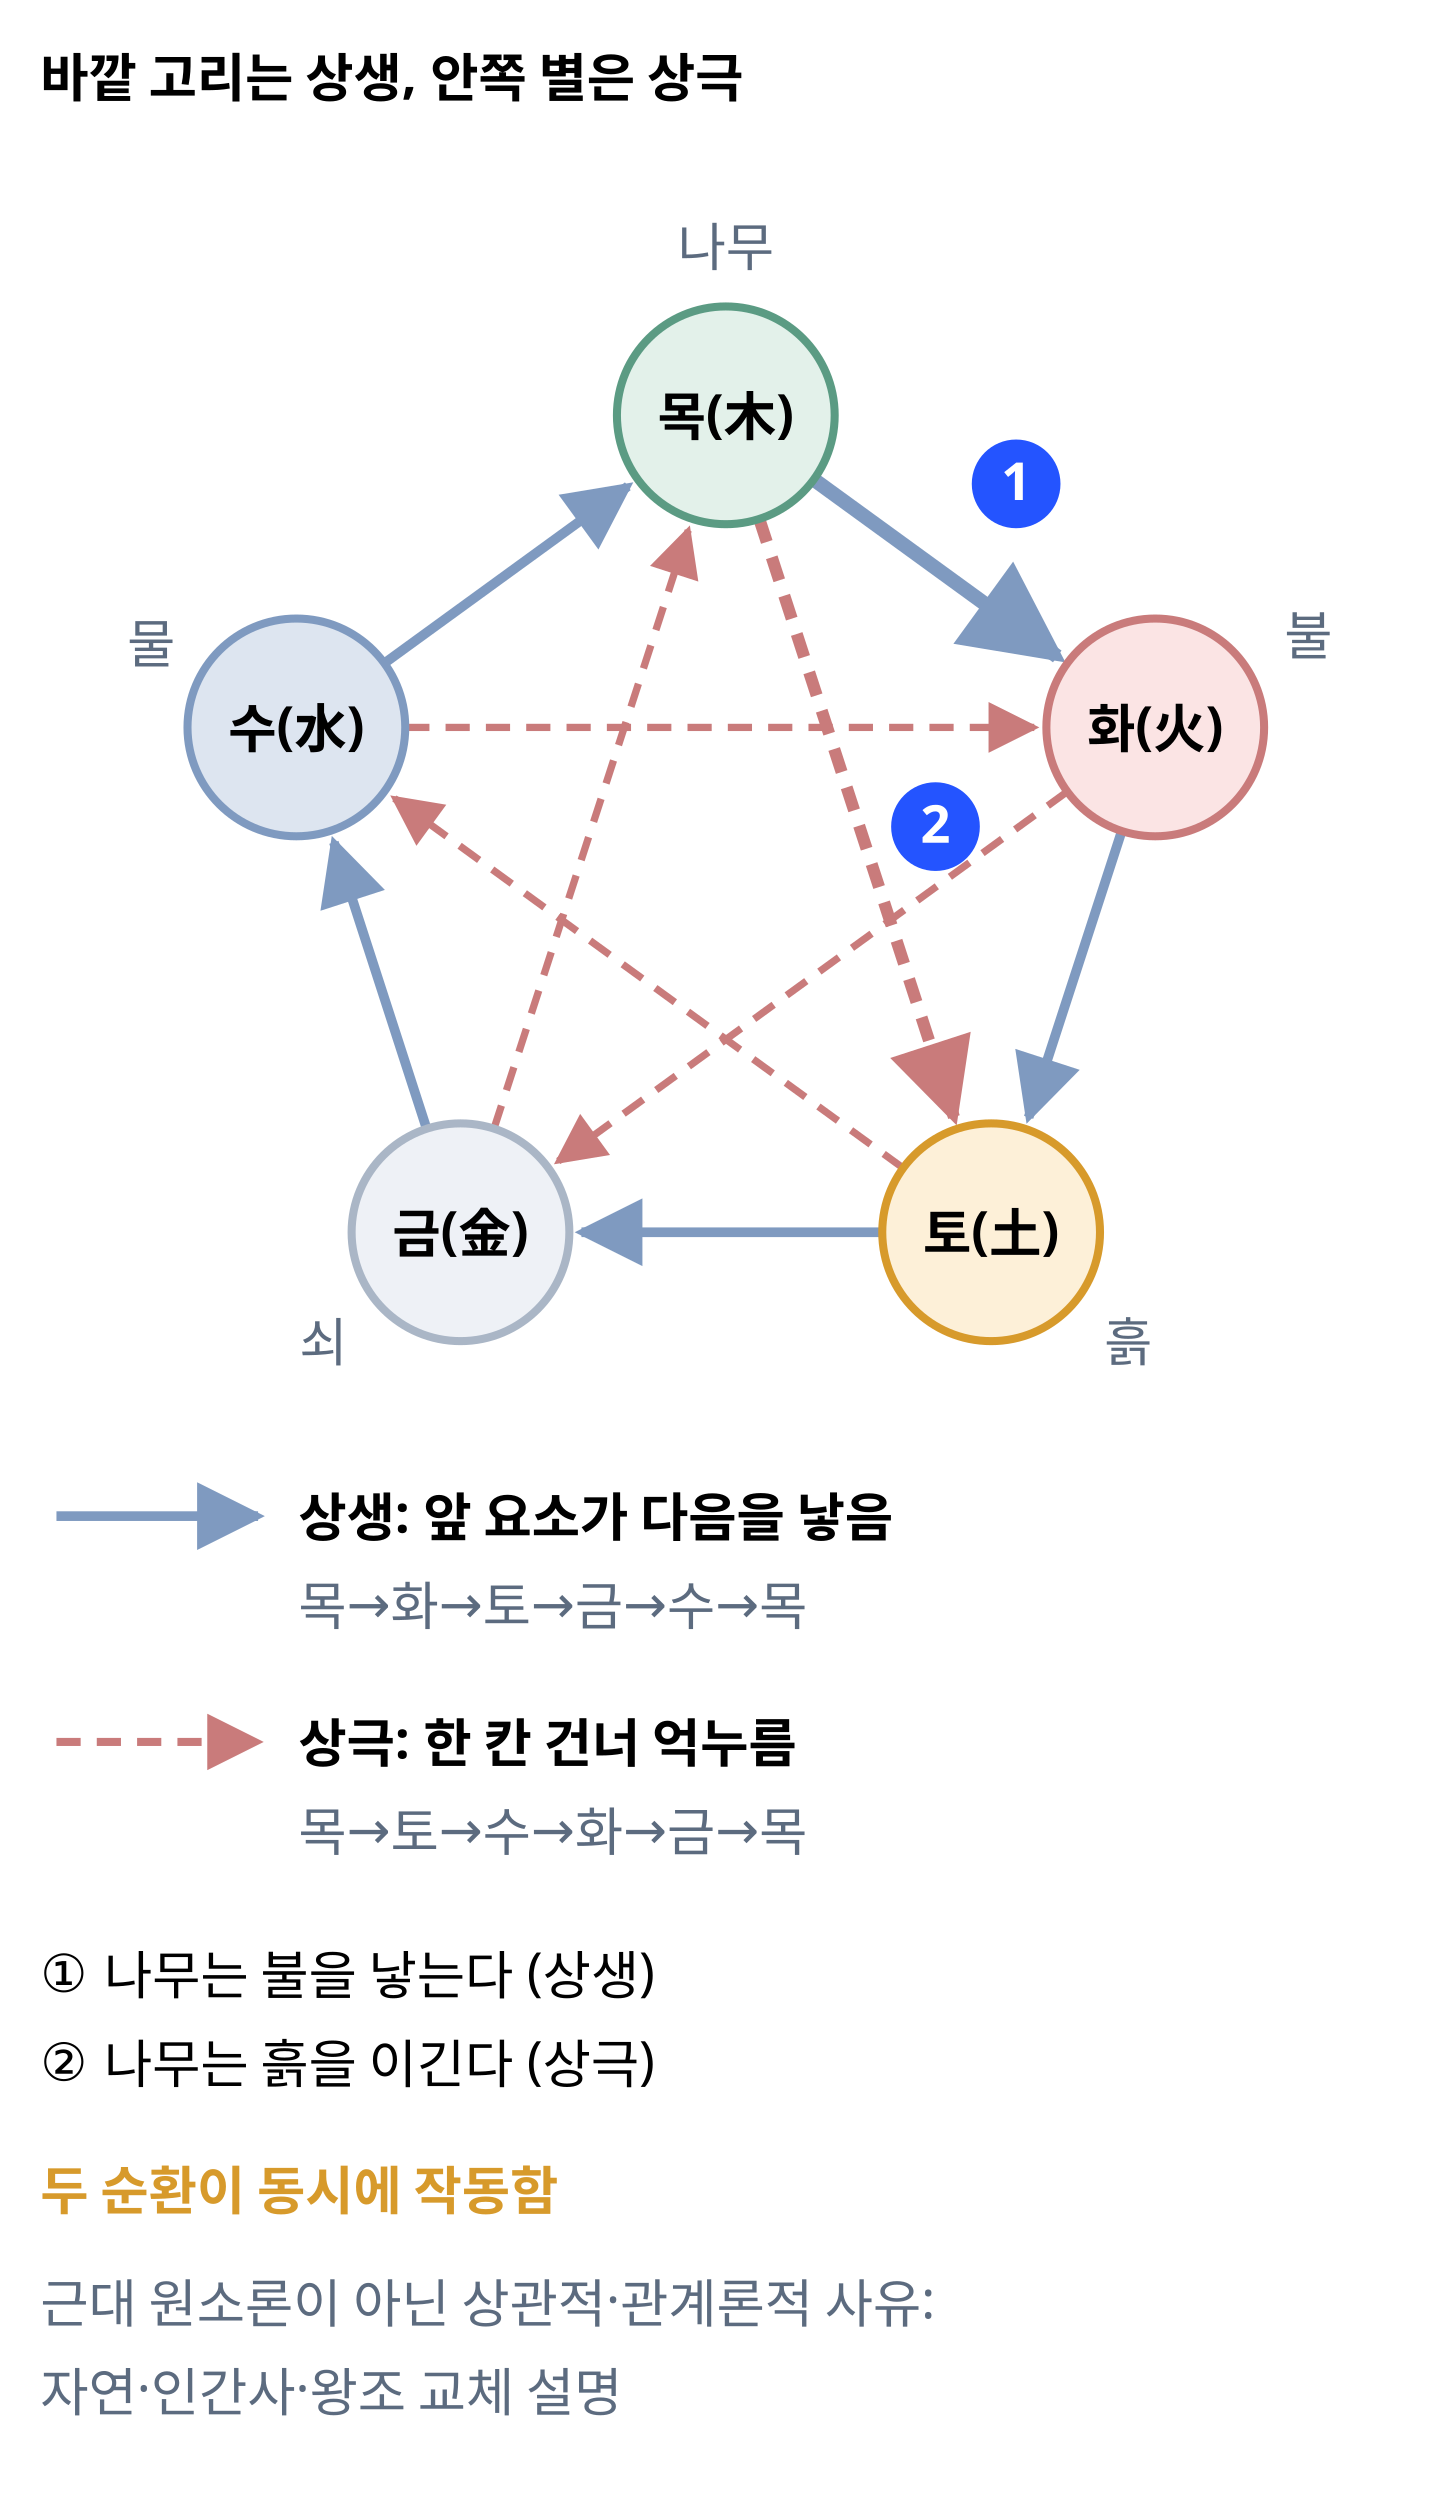
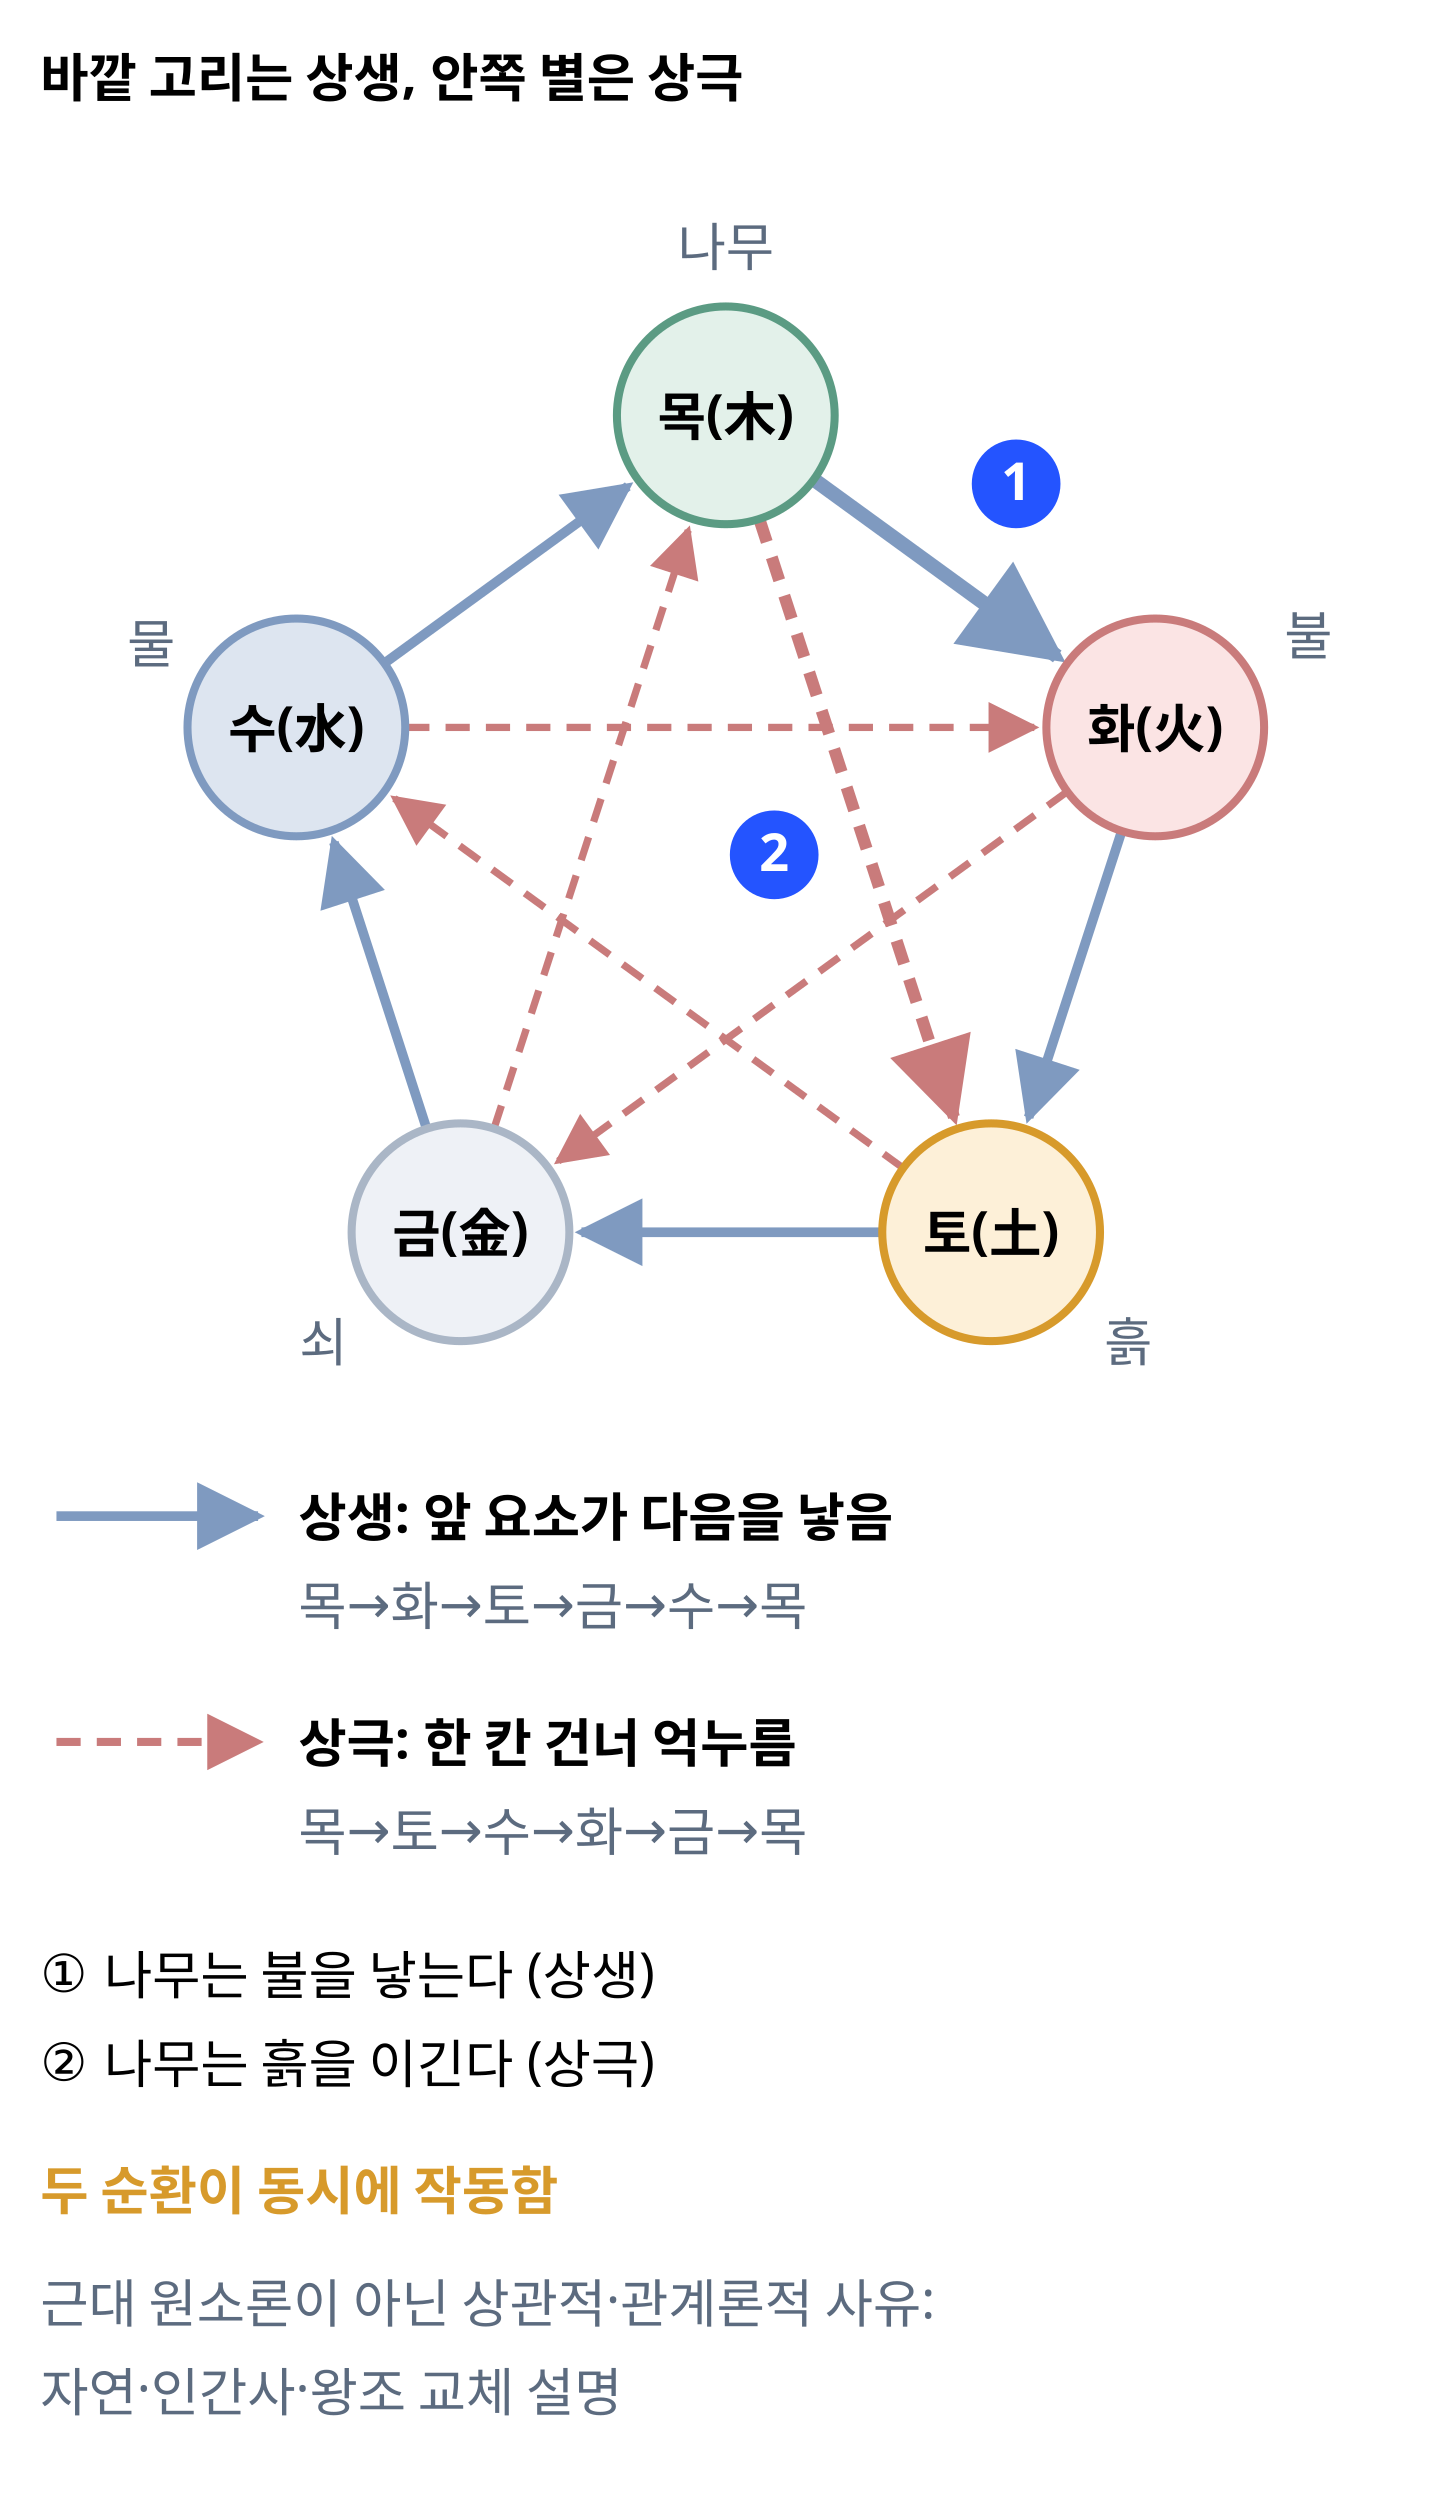
<svg xmlns="http://www.w3.org/2000/svg" class="si si-illus" viewBox="0 0 360 620" style="max-width:360px;color:var(--si-ink,var(--text,#1f2328))" role="img" aria-labelledby="five-phases-thought-t" font-family="'Pretendard','Noto Sans KR','Apple SD Gothic Neo',sans-serif" font-size="13" fill="currentColor">
  <defs>
    <marker id="five-phases-thought-ar" viewBox="0 0 10 10" refX="9" refY="5" markerWidth="7" markerHeight="7" orient="auto-start-reverse">
      <path d="M0,0L10,5L0,10z" style="fill:var(--si-rose-s,#c97b7b)" />
    </marker>
    <marker id="five-phases-thought-ar-1" viewBox="0 0 10 10" refX="9" refY="5" markerWidth="7" markerHeight="7" orient="auto-start-reverse">
      <path d="M0,0L10,5L0,10z" style="fill:var(--si-blue-s,#7f9ac0)" />
    </marker>
  </defs>
  <text x="10" y="24" font-weight="700">바깥 고리는 상생, 안쪽 별은 상극</text>
  <line x1="188.3" y1="128.7" x2="236.6" y2="277.1" style="stroke:var(--si-rose-s,#c97b7b);fill:none" stroke-width="3" stroke-dasharray="6 4" marker-end="url(#five-phases-thought-ar)" />
  <line x1="264.7" y1="196.3" x2="138.4" y2="288" style="stroke:var(--si-rose-s,#c97b7b);fill:none" stroke-width="1.8" stroke-dasharray="6 4" marker-end="url(#five-phases-thought-ar)" />
  <line x1="224" y1="289.7" x2="97.8" y2="198" style="stroke:var(--si-rose-s,#c97b7b);fill:none" stroke-width="1.8" stroke-dasharray="6 4" marker-end="url(#five-phases-thought-ar)" />
  <line x1="122.5" y1="279.9" x2="170.7" y2="131.5" style="stroke:var(--si-rose-s,#c97b7b);fill:none" stroke-width="1.8" stroke-dasharray="6 4" marker-end="url(#five-phases-thought-ar)" />
  <line x1="100.5" y1="180.4" x2="256.5" y2="180.4" style="stroke:var(--si-rose-s,#c97b7b);fill:none" stroke-width="1.8" stroke-dasharray="6 4" marker-end="url(#five-phases-thought-ar)" />
  <line x1="201.8" y1="118.9" x2="262.2" y2="162.8" style="stroke:var(--si-blue-s,#7f9ac0);fill:none" stroke-width="3.6" marker-end="url(#five-phases-thought-ar-1)" />
  <line x1="278.2" y1="206.1" x2="255.1" y2="277.1" style="stroke:var(--si-blue-s,#7f9ac0);fill:none" stroke-width="2.4" marker-end="url(#five-phases-thought-ar-1)" />
  <line x1="218.8" y1="305.6" x2="144.2" y2="305.6" style="stroke:var(--si-blue-s,#7f9ac0);fill:none" stroke-width="2.4" marker-end="url(#five-phases-thought-ar-1)" />
  <line x1="105.8" y1="279.9" x2="82.8" y2="208.9" style="stroke:var(--si-blue-s,#7f9ac0);fill:none" stroke-width="2.4" marker-end="url(#five-phases-thought-ar-1)" />
  <line x1="95.3" y1="164.5" x2="155.7" y2="120.6" style="stroke:var(--si-blue-s,#7f9ac0);fill:none" stroke-width="2.4" marker-end="url(#five-phases-thought-ar-1)" />
  <circle cx="180" cy="103" r="27" style="stroke:var(--si-green-s,#5b9b83);fill:var(--si-green-f,#e3f1ea)" stroke-width="2" />
  <text x="180" y="108" text-anchor="middle" font-weight="700">목(木)</text>
  <circle cx="286.5" cy="180.4" r="27" style="stroke:var(--si-rose-s,#c97b7b);fill:var(--si-rose-f,#fbe4e4)" stroke-width="2" />
  <text x="286.5" y="185.4" text-anchor="middle" font-weight="700">화(火)</text>
  <circle cx="245.8" cy="305.6" r="27" style="stroke:var(--si-amber-s,#d79a2b);fill:var(--si-amber-f,#fdf0d8)" stroke-width="2" />
  <text x="245.8" y="310.6" text-anchor="middle" font-weight="700">토(土)</text>
  <circle cx="114.2" cy="305.6" r="27" style="stroke:var(--si-gray-s,#aab6c6);fill:var(--si-gray-f,#eef1f6)" stroke-width="2" />
  <text x="114.2" y="310.6" text-anchor="middle" font-weight="700">금(金)</text>
  <circle cx="73.5" cy="180.4" r="27" style="stroke:var(--si-blue-s,#7f9ac0);fill:var(--si-blue-f,#dde5f0)" stroke-width="2" />
  <text x="73.5" y="185.4" text-anchor="middle" font-weight="700">수(水)</text>
  <text x="180" y="66" text-anchor="middle" style="fill:var(--si-general,#5c6b7f)">나무</text>
  <text x="318.5" y="162.4" style="fill:var(--si-general,#5c6b7f)">불</text>
  <text x="279.8" y="337.6" text-anchor="middle" style="fill:var(--si-general,#5c6b7f)">흙</text>
  <text x="80.2" y="337.6" text-anchor="middle" style="fill:var(--si-general,#5c6b7f)">쇠</text>
  <text x="37.5" y="164.4" text-anchor="middle" style="fill:var(--si-general,#5c6b7f)">물</text>
  <g class="si-marker">
    <circle cx="252" cy="120" r="11" style="fill:var(--si-accent,#2454ff);stroke:none" />
    <text x="252" y="124" text-anchor="middle" font-size="13" font-weight="700" style="fill:var(--si-bg,#ffffff)">1</text>
  </g>
  <g class="si-marker">
-     <circle cx="232" cy="205" r="11" style="fill:var(--si-accent,#2454ff);stroke:none" />
-     <text x="232" y="209" text-anchor="middle" font-size="13" font-weight="700" style="fill:var(--si-bg,#ffffff)">2</text>
+     <circle cx="192" cy="212" r="11" style="fill:var(--si-accent,#2454ff);stroke:none" />
+     <text x="192" y="216" text-anchor="middle" font-size="13" font-weight="700" style="fill:var(--si-bg,#ffffff)">2</text>
  </g>
  <line x1="14" y1="376" x2="64" y2="376" style="stroke:var(--si-blue-s,#7f9ac0);fill:none" stroke-width="2.4" marker-end="url(#five-phases-thought-ar-1)" />
  <text x="74" y="381" font-weight="700">상생: 앞 요소가 다음을 낳음</text>
  <text x="74" y="403" style="fill:var(--si-general,#5c6b7f)">목→화→토→금→수→목</text>
  <line x1="14" y1="432" x2="64" y2="432" style="stroke:var(--si-rose-s,#c97b7b);fill:none" stroke-width="2" stroke-dasharray="6 4" marker-end="url(#five-phases-thought-ar)" />
  <text x="74" y="437" font-weight="700">상극: 한 칸 건너 억누름</text>
  <text x="74" y="459" style="fill:var(--si-general,#5c6b7f)">목→토→수→화→금→목</text>
  <text x="10" y="494">① 나무는 불을 낳는다 (상생)</text>
  <text x="10" y="516">② 나무는 흙을 이긴다 (상극)</text>
  <text x="10" y="548" font-weight="700" style="fill:var(--si-amber-s,#d79a2b)">두 순환이 동시에 작동함</text>
  <text x="10" y="576" style="fill:var(--si-general,#5c6b7f)">근대 원소론이 아닌 상관적·관계론적 사유:</text>
  <text x="10" y="598" style="fill:var(--si-general,#5c6b7f)">자연·인간사·왕조 교체 설명</text>
</svg>
